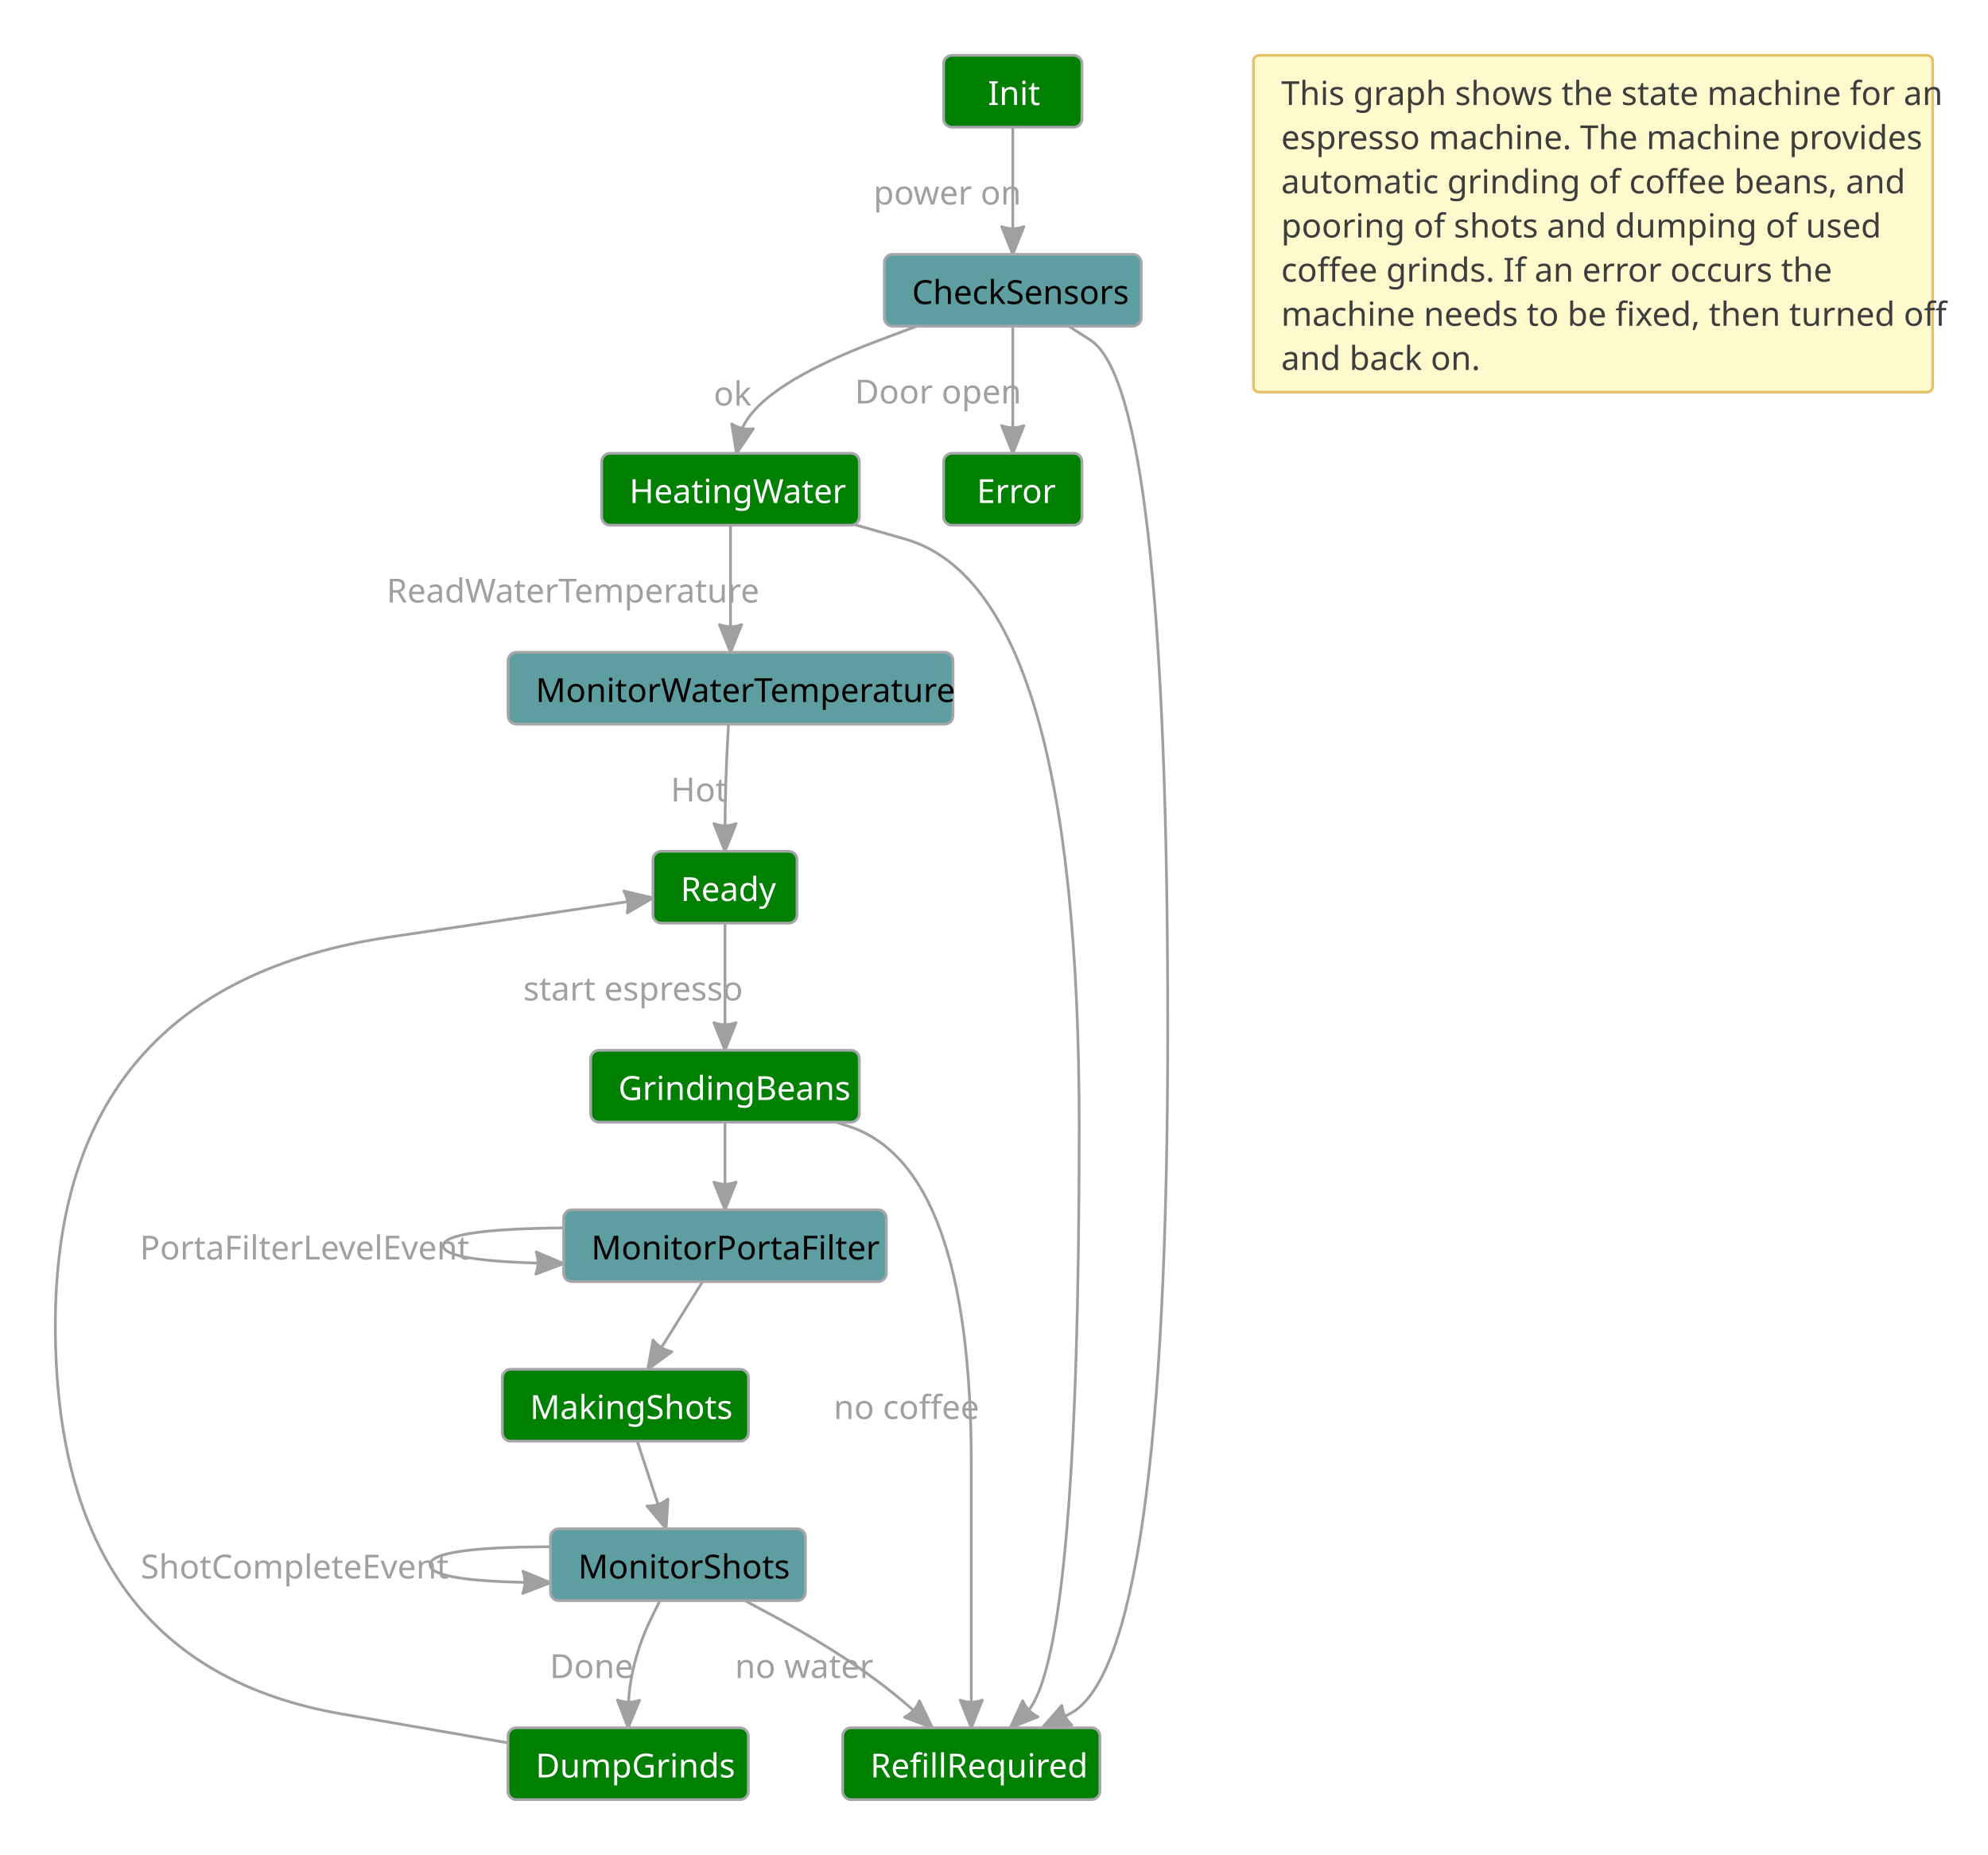
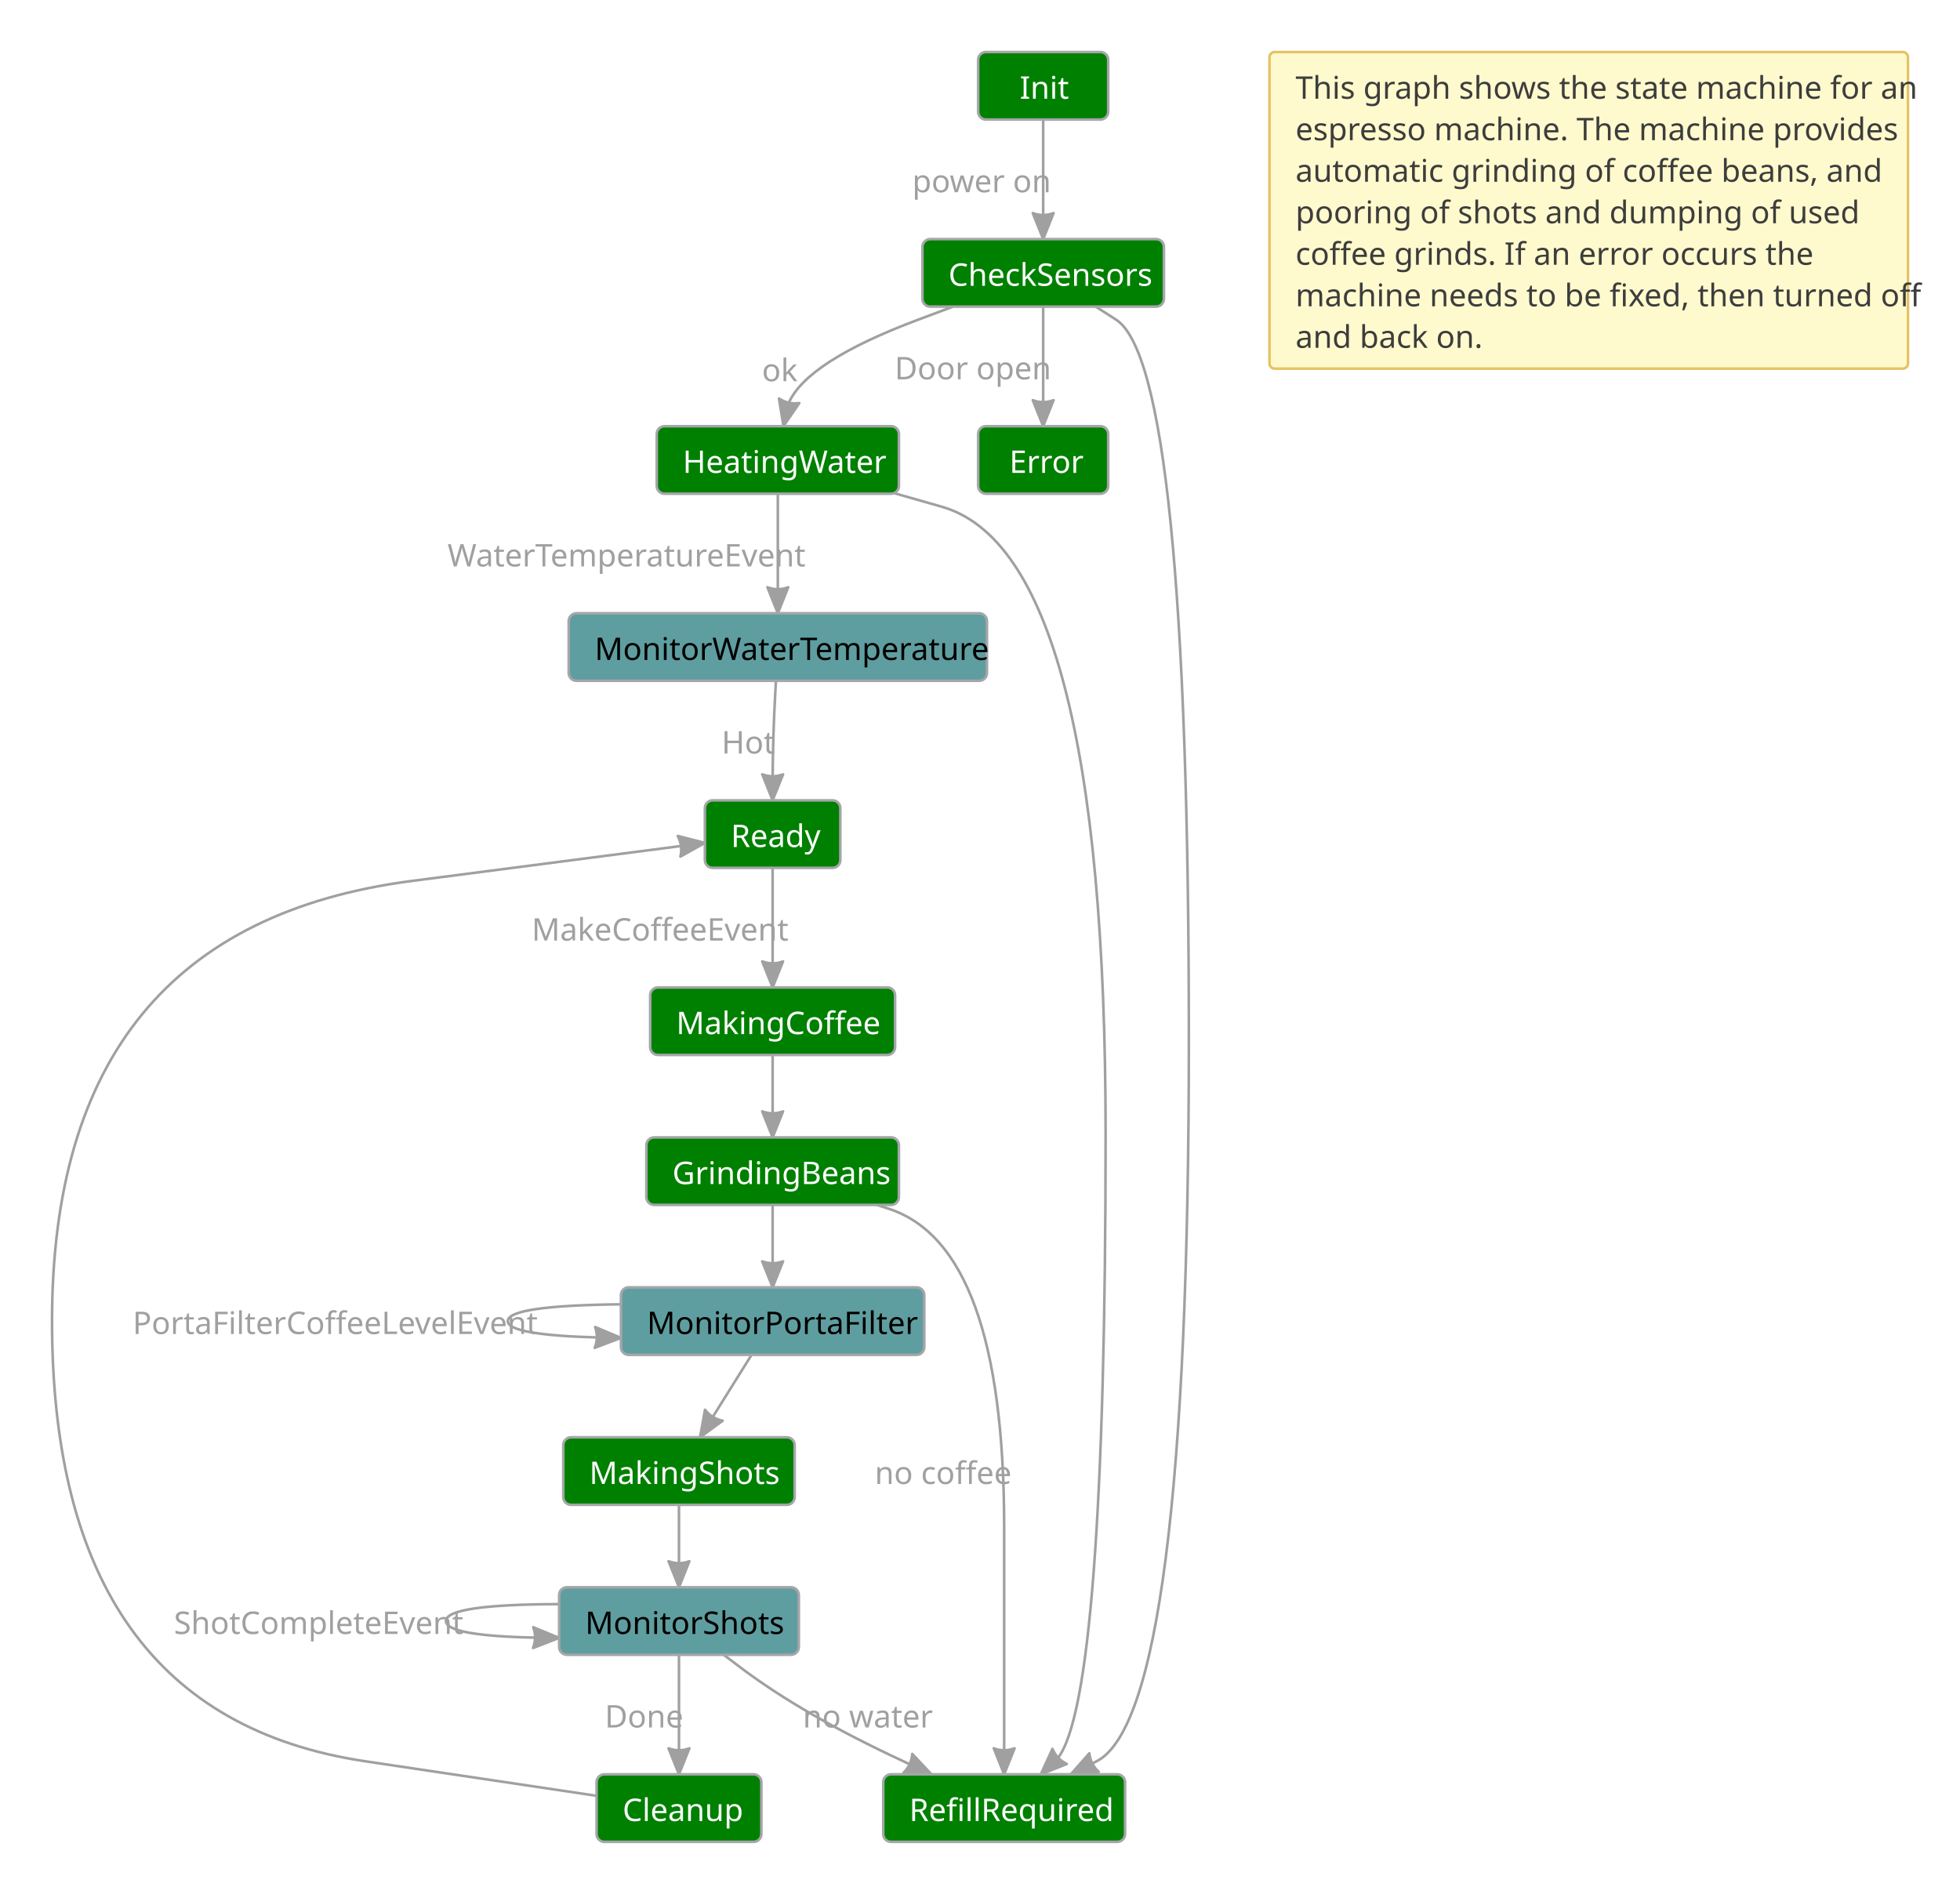
- <svg xmlns="http://www.w3.org/2000/svg" stroke-linecap="round" font-size="12" font-family="Segoe UI" width="718.43" height="670.423">
+ <svg xmlns="http://www.w3.org/2000/svg" stroke-linecap="round" font-size="12" font-family="Segoe UI" width="753.43" height="728.07">
  <defs />
-   <rect width="718.43" height="670.423" fill="#FFFFFF" />
+   <rect width="753.43" height="728.07" fill="#FFFFFF" />
  <g transform="translate(19,20)">
    <g id="CheckSensors-&gt;Error">
-       <path d="M 347,97.88 L 347,134.84" fill="none" stroke="#A0A0A0" stroke-width="1" />
-       <path d="M 347,143.84 L 351,133.84 C 348.333,134.84 345.667,134.84 343,133.84 z" fill="#A0A0A0" stroke="#A0A0A0" stroke-width="1" stroke-linejoin="round" />
-       <text x="289.917" y="125.83" fill="#A0A0A0">Door open</text>
+       <path d="M 382,97.88 L 382,134.84" fill="none" stroke="#A0A0A0" stroke-width="1" />
+       <path d="M 382,143.84 L 386,133.84 C 383.333,134.84 380.667,134.84 378,133.84 z" fill="#A0A0A0" stroke="#A0A0A0" stroke-width="1" stroke-linejoin="round" />
+       <text x="324.917" y="125.83" fill="#A0A0A0">Door open</text>
    </g>
    <g id="CheckSensors-&gt;HeatingWater">
-       <path d="M 312.348,97.88 L 299,102.88 C 270.367,113.606 253.743,124.331 249.129,135.057" fill="none" stroke="#A0A0A0" stroke-width="1" />
-       <path d="M 247.166,143.84 L 253.251,134.954 C 250.431,135.348 247.828,134.766 245.444,133.208 z" fill="#A0A0A0" stroke="#A0A0A0" stroke-width="1" stroke-linejoin="round" />
-       <text x="238.913" y="126.547" fill="#A0A0A0">ok</text>
+       <path d="M 347.348,97.88 L 334,102.88 C 305.367,113.606 288.743,124.331 284.129,135.057" fill="none" stroke="#A0A0A0" stroke-width="1" />
+       <path d="M 282.166,143.84 L 288.251,134.954 C 285.431,135.348 282.828,134.766 280.444,133.208 z" fill="#A0A0A0" stroke="#A0A0A0" stroke-width="1" stroke-linejoin="round" />
+       <text x="273.913" y="126.547" fill="#A0A0A0">ok</text>
    </g>
    <g id="CheckSensors-&gt;RefillRequired">
-       <path d="M 367.214,97.88 L 375,102.88 C 393.667,114.867 403,197.63 403,351.171 C 403,504.712 391.167,587.476 367.5,599.463 L 365.657,600.396" fill="none" stroke="#A0A0A0" stroke-width="1" />
-       <path d="M 357.628,604.463 L 368.356,603.513 C 366.259,601.585 365.054,599.207 364.742,596.376 z" fill="#A0A0A0" stroke="#A0A0A0" stroke-width="1" stroke-linejoin="round" />
+       <path d="M 402.214,97.88 L 410,102.88 C 428.667,114.867 438,207.238 438,379.995 C 438,552.752 426.167,645.123 402.5,657.11 L 400.657,658.044" fill="none" stroke="#A0A0A0" stroke-width="1" />
+       <path d="M 392.628,662.11 L 403.356,661.16 C 401.259,659.233 400.054,656.854 399.742,654.023 z" fill="#A0A0A0" stroke="#A0A0A0" stroke-width="1" stroke-linejoin="round" />
    </g>
    <g id="DumpGrinds-&gt;Ready">
-       <path d="M 164.572,609.898 L 104.5,599.463 C 35.5,587.476 1,540.672 1,459.051 C 1,377.43 41.333,330.627 122,318.64 L 208.056,305.852" fill="none" stroke="#A0A0A0" stroke-width="1" />
-       <path d="M 216.958,304.53 L 206.479,302.043 C 207.86,304.534 208.252,307.171 207.655,309.956 z" fill="#A0A0A0" stroke="#A0A0A0" stroke-width="1" stroke-linejoin="round" />
+       <path d="M 210.323,670.363 L 121.5,657.11 C 41.167,645.123 1,588.712 1,487.875 C 1,387.038 47.167,330.627 139.5,318.64 L 243.033,305.199" fill="none" stroke="#A0A0A0" stroke-width="1" />
+       <path d="M 251.958,304.041 L 241.527,301.361 C 242.862,303.877 243.205,306.522 242.557,309.295 z" fill="#A0A0A0" stroke="#A0A0A0" stroke-width="1" stroke-linejoin="round" />
    </g>
    <g id="GrindingBeans-&gt;MonitorPortaFilter">
-       <path d="M 243,385.56 L 243,408.248" fill="none" stroke="#A0A0A0" stroke-width="1" />
-       <path d="M 243,417.248 L 247,407.248 C 244.333,408.248 241.667,408.248 239,407.248 z" fill="#A0A0A0" stroke="#A0A0A0" stroke-width="1" stroke-linejoin="round" />
+       <path d="M 278,443.207 L 278,465.895" fill="none" stroke="#A0A0A0" stroke-width="1" />
+       <path d="M 278,474.895 L 282,464.895 C 279.333,465.895 276.667,465.895 274,464.895 z" fill="#A0A0A0" stroke="#A0A0A0" stroke-width="1" stroke-linejoin="round" />
    </g>
    <g id="GrindingBeans-&gt;RefillRequired">
-       <path d="M 283.079,385.56 L 287.5,386.992 C 317.167,396.6 332,437.41 332,509.423 L 332,595.462" fill="none" stroke="#A0A0A0" stroke-width="1" />
-       <path d="M 332,604.463 L 336,594.463 C 333.333,595.462 330.667,595.462 328,594.463 z" fill="#A0A0A0" stroke="#A0A0A0" stroke-width="1" stroke-linejoin="round" />
-       <text x="282.253" y="492.845" fill="#A0A0A0">no coffee</text>
+       <path d="M 318.079,443.207 L 322.5,444.639 C 352.167,454.247 367,495.058 367,567.071 L 367,653.11" fill="none" stroke="#A0A0A0" stroke-width="1" />
+       <path d="M 367,662.11 L 371,652.11 C 368.333,653.11 365.667,653.11 363,652.11 z" fill="#A0A0A0" stroke="#A0A0A0" stroke-width="1" stroke-linejoin="round" />
+       <text x="317.253" y="550.493" fill="#A0A0A0">no coffee</text>
    </g>
    <g id="HeatingWater-&gt;MonitorWaterTemperature">
-       <path d="M 245,169.8 L 245,206.76" fill="none" stroke="#A0A0A0" stroke-width="1" />
-       <path d="M 245,215.76 L 249,205.76 C 246.333,206.76 243.667,206.76 241,205.76 z" fill="#A0A0A0" stroke="#A0A0A0" stroke-width="1" stroke-linejoin="round" />
-       <text x="120.713" y="197.75" fill="#A0A0A0">ReadWaterTemperature</text>
+       <path d="M 280,169.8 L 280,206.76" fill="none" stroke="#A0A0A0" stroke-width="1" />
+       <path d="M 280,215.76 L 284,205.76 C 281.333,206.76 278.667,206.76 276,205.76 z" fill="#A0A0A0" stroke="#A0A0A0" stroke-width="1" stroke-linejoin="round" />
+       <text x="153.04" y="197.75" fill="#A0A0A0">WaterTemperatureEvent</text>
    </g>
    <g id="HeatingWater-&gt;RefillRequired">
-       <path d="M 289.69,169.574 L 308,174.8 C 350,186.787 371,257.564 371,387.131 C 371,512.949 364.871,583.33 352.612,598.274" fill="none" stroke="#A0A0A0" stroke-width="1" />
-       <path d="M 346.077,604.463 L 356.089,600.491 C 353.529,599.242 351.695,597.306 350.588,594.682 z" fill="#A0A0A0" stroke="#A0A0A0" stroke-width="1" stroke-linejoin="round" />
+       <path d="M 324.69,169.574 L 343,174.8 C 385,186.787 406,267.172 406,415.955 C 406,560.474 399.867,640.459 387.602,655.911" fill="none" stroke="#A0A0A0" stroke-width="1" />
+       <path d="M 381.077,662.11 L 391.082,658.122 C 388.52,656.877 386.683,654.944 385.572,652.322 z" fill="#A0A0A0" stroke="#A0A0A0" stroke-width="1" stroke-linejoin="round" />
    </g>
    <g id="Init-&gt;CheckSensors">
-       <path d="M 347,25.96 L 347,62.92" fill="none" stroke="#A0A0A0" stroke-width="1" />
-       <path d="M 347,71.92 L 351,61.92 C 348.333,62.92 345.667,62.92 343,61.92 z" fill="#A0A0A0" stroke="#A0A0A0" stroke-width="1" stroke-linejoin="round" />
-       <text x="296.687" y="53.91" fill="#A0A0A0">power on</text>
+       <path d="M 382,25.96 L 382,62.92" fill="none" stroke="#A0A0A0" stroke-width="1" />
+       <path d="M 382,71.92 L 386,61.92 C 383.333,62.92 380.667,62.92 378,61.92 z" fill="#A0A0A0" stroke="#A0A0A0" stroke-width="1" stroke-linejoin="round" />
+       <text x="331.687" y="53.91" fill="#A0A0A0">power on</text>
    </g>
    <g id="MakingShots-&gt;MonitorShots">
-       <path d="M 211.278,500.855 L 218.905,523.995" fill="none" stroke="#A0A0A0" stroke-width="1" />
-       <path d="M 221.722,532.543 L 222.391,521.793 C 220.171,523.577 217.638,524.412 214.793,524.297 z" fill="#A0A0A0" stroke="#A0A0A0" stroke-width="1" stroke-linejoin="round" />
+       <path d="M 242,558.503 L 242,581.19" fill="none" stroke="#A0A0A0" stroke-width="1" />
+       <path d="M 242,590.19 L 246,580.19 C 243.333,581.19 240.667,581.19 238,580.19 z" fill="#A0A0A0" stroke="#A0A0A0" stroke-width="1" stroke-linejoin="round" />
    </g>
    <g id="MonitorPortaFilter-&gt;MakingShots">
-       <path d="M 234.894,443.207 L 219.873,467.261" fill="none" stroke="#A0A0A0" stroke-width="1" />
-       <path d="M 215.106,474.895 L 223.795,468.532 C 221.004,467.967 218.742,466.555 217.01,464.294 z" fill="#A0A0A0" stroke="#A0A0A0" stroke-width="1" stroke-linejoin="round" />
+       <path d="M 269.894,500.855 L 254.873,524.909" fill="none" stroke="#A0A0A0" stroke-width="1" />
+       <path d="M 250.106,532.543 L 258.795,526.179 C 256.004,525.615 253.742,524.203 252.01,521.942 z" fill="#A0A0A0" stroke="#A0A0A0" stroke-width="1" stroke-linejoin="round" />
    </g>
    <g id="MonitorPortaFilter-&gt;MonitorPortaFilter">
-       <path d="M 184.692,423.775 C 155.692,424.077 141.192,426.228 141.192,430.228 C 141.192,433.79 152.692,435.885 175.693,436.515" fill="none" stroke="#A0A0A0" stroke-width="1" />
-       <path d="M 184.692,436.68 L 174.767,432.497 C 175.718,435.182 175.669,437.848 174.62,440.496 z" fill="#A0A0A0" stroke="#A0A0A0" stroke-width="1" stroke-linejoin="round" />
-       <text x="31.542" y="435.198" fill="#A0A0A0">PortaFilterLevelEvent</text>
+       <path d="M 219.692,481.422 C 190.692,481.724 176.192,483.875 176.192,487.875 C 176.192,491.437 187.692,493.533 210.693,494.162" fill="none" stroke="#A0A0A0" stroke-width="1" />
+       <path d="M 219.692,494.328 L 209.767,490.145 C 210.718,492.829 210.669,495.495 209.62,498.143 z" fill="#A0A0A0" stroke="#A0A0A0" stroke-width="1" stroke-linejoin="round" />
+       <text x="32.015" y="492.845" fill="#A0A0A0">PortaFilterCoffeeLevelEvent</text>
    </g>
    <g id="MonitorShots-&gt;DumpGrinds">
-       <path d="M 219.503,558.503 L 217,563.503 C 211.667,574.156 208.704,584.81 208.111,595.463" fill="none" stroke="#A0A0A0" stroke-width="1" />
-       <path d="M 208,604.463 L 212.123,594.513 C 209.445,595.48 206.778,595.447 204.124,594.414 z" fill="#A0A0A0" stroke="#A0A0A0" stroke-width="1" stroke-linejoin="round" />
-       <text x="179.678" y="586.478" fill="#A0A0A0">Done</text>
+       <path d="M 242,616.15 L 242,653.11" fill="none" stroke="#A0A0A0" stroke-width="1" />
+       <path d="M 242,662.11 L 246,652.11 C 243.333,653.11 240.667,653.11 238,652.11 z" fill="#A0A0A0" stroke="#A0A0A0" stroke-width="1" stroke-linejoin="round" />
+       <text x="213.49" y="644.1" fill="#A0A0A0">Done</text>
+     </g>
+     <g id="MonitorShots-&gt;MonitorShots">
+       <path d="M 195.937,596.681 C 166.937,596.743 152.437,598.906 152.437,603.17 C 152.437,606.968 163.937,609.099 186.937,609.563" fill="none" stroke="#A0A0A0" stroke-width="1" />
+       <path d="M 195.937,609.659 L 185.98,605.553 C 186.951,608.23 186.923,610.896 185.895,613.552 z" fill="#A0A0A0" stroke="#A0A0A0" stroke-width="1" stroke-linejoin="round" />
+       <text x="47.85" y="608.14" fill="#A0A0A0">ShotCompleteEvent</text>
    </g>
    <g id="MonitorShots-&gt;RefillRequired">
-       <path d="M 250.184,558.503 L 259.5,563.503 C 281.154,575.124 298.42,586.746 311.3,598.368" fill="none" stroke="#A0A0A0" stroke-width="1" />
-       <path d="M 317.923,604.463 L 313.273,594.748 C 312.203,597.387 310.397,599.349 307.856,600.634 z" fill="#A0A0A0" stroke="#A0A0A0" stroke-width="1" stroke-linejoin="round" />
-       <text x="246.597" y="586.453" fill="#A0A0A0">no water</text>
-     </g>
-     <g id="MonitorShots-&gt;MonitorShots">
-       <path d="M 179.937,539.034 C 150.937,539.095 136.437,541.258 136.437,545.523 C 136.437,549.32 147.937,551.451 170.937,551.915" fill="none" stroke="#A0A0A0" stroke-width="1" />
-       <path d="M 179.937,552.011 L 169.98,547.905 C 170.951,550.582 170.923,553.249 169.895,555.905 z" fill="#A0A0A0" stroke="#A0A0A0" stroke-width="1" stroke-linejoin="round" />
-       <text x="31.85" y="550.493" fill="#A0A0A0">ShotCompleteEvent</text>
+       <path d="M 259.18,616.15 L 265.798,621.15 C 281.664,633.137 302.497,645.123 328.298,657.11 L 330.899,658.318" fill="none" stroke="#A0A0A0" stroke-width="1" />
+       <path d="M 339.061,662.11 L 331.677,654.269 C 331.46,657.109 330.337,659.527 328.306,661.524 z" fill="#A0A0A0" stroke="#A0A0A0" stroke-width="1" stroke-linejoin="round" />
+       <text x="289.597" y="644.1" fill="#A0A0A0">no water</text>
    </g>
    <g id="MonitorWaterTemperature-&gt;Ready">
-       <path d="M 244.278,241.72 L 244,246.72 C 243.407,257.373 243.078,268.027 243.012,278.68" fill="none" stroke="#A0A0A0" stroke-width="1" />
-       <path d="M 243,287.68 L 247.014,277.686 C 244.346,278.682 241.679,278.678 239.014,277.675 z" fill="#A0A0A0" stroke="#A0A0A0" stroke-width="1" stroke-linejoin="round" />
-       <text x="223.383" y="269.67" fill="#A0A0A0">Hot</text>
+       <path d="M 279.278,241.72 L 279,246.72 C 278.407,257.373 278.078,268.027 278.012,278.68" fill="none" stroke="#A0A0A0" stroke-width="1" />
+       <path d="M 278,287.68 L 282.014,277.686 C 279.346,278.682 276.679,278.678 274.014,277.675 z" fill="#A0A0A0" stroke="#A0A0A0" stroke-width="1" stroke-linejoin="round" />
+       <text x="258.383" y="269.67" fill="#A0A0A0">Hot</text>
    </g>
-     <g id="Ready-&gt;GrindingBeans">
-       <path d="M 243,313.64 L 243,350.6" fill="none" stroke="#A0A0A0" stroke-width="1" />
-       <path d="M 243,359.6 L 247,349.6 C 244.333,350.6 241.667,350.6 239,349.6 z" fill="#A0A0A0" stroke="#A0A0A0" stroke-width="1" stroke-linejoin="round" />
-       <text x="170.117" y="341.59" fill="#A0A0A0">start espresso</text>
+     <g id="Ready-&gt;MakingCoffee">
+       <path d="M 278,313.64 L 278,350.6" fill="none" stroke="#A0A0A0" stroke-width="1" />
+       <path d="M 278,359.6 L 282,349.6 C 279.333,350.6 276.667,350.6 274,349.6 z" fill="#A0A0A0" stroke="#A0A0A0" stroke-width="1" stroke-linejoin="round" />
+       <text x="185.4" y="341.59" fill="#A0A0A0">MakeCoffeeEvent</text>
+     </g>
+     <g id="MakingCoffee-&gt;GrindingBeans">
+       <path d="M 278,385.56 L 278,408.248" fill="none" stroke="#A0A0A0" stroke-width="1" />
+       <path d="M 278,417.248 L 282,407.248 C 279.333,408.248 276.667,408.248 274,407.248 z" fill="#A0A0A0" stroke="#A0A0A0" stroke-width="1" stroke-linejoin="round" />
    </g>
    <g id="CheckSensors">
-       <rect x="300.583" y="71.92" rx="3" ry="3" width="92.833" height="25.96" fill="#5F9EA0" stroke="#A5A6A9" stroke-width="1" />
-       <text x="310.583" y="89.87" fill="#000000">CheckSensors</text>
+       <rect x="335.583" y="71.92" rx="3" ry="3" width="92.833" height="25.96" fill="#008000" stroke="#A5A6A9" stroke-width="1" />
+       <text x="345.583" y="89.87" fill="#FFFFFF">CheckSensors</text>
    </g>
    <g id="DumpGrinds">
-       <rect x="164.572" y="604.463" rx="3" ry="3" width="86.857" height="25.96" fill="#008000" stroke="#A5A6A9" stroke-width="1" />
-       <text x="174.572" y="622.413" fill="#FFFFFF">DumpGrinds</text>
+       <rect x="210.323" y="662.11" rx="3" ry="3" width="63.353" height="25.96" fill="#008000" stroke="#A5A6A9" stroke-width="1" />
+       <text x="220.323" y="680.06" fill="#FFFFFF">Cleanup</text>
    </g>
    <g id="Error">
-       <rect x="322" y="143.84" rx="3" ry="3" width="50" height="25.96" fill="#008000" stroke="#A5A6A9" stroke-width="1" />
-       <text x="334" y="161.79" fill="#FFFFFF">Error</text>
+       <rect x="357" y="143.84" rx="3" ry="3" width="50" height="25.96" fill="#008000" stroke="#A5A6A9" stroke-width="1" />
+       <text x="369" y="161.79" fill="#FFFFFF">Error</text>
    </g>
    <g id="GrindingBeans">
-       <rect x="194.46" y="359.6" rx="3" ry="3" width="97.08" height="25.96" fill="#008000" stroke="#A5A6A9" stroke-width="1" />
-       <text x="204.46" y="377.55" fill="#FFFFFF">GrindingBeans</text>
+       <rect x="229.46" y="417.248" rx="3" ry="3" width="97.08" height="25.96" fill="#008000" stroke="#A5A6A9" stroke-width="1" />
+       <text x="239.46" y="435.198" fill="#FFFFFF">GrindingBeans</text>
    </g>
    <g id="HeatingWater">
-       <rect x="198.452" y="143.84" rx="3" ry="3" width="93.097" height="25.96" fill="#008000" stroke="#A5A6A9" stroke-width="1" />
-       <text x="208.452" y="161.79" fill="#FFFFFF">HeatingWater</text>
+       <rect x="233.452" y="143.84" rx="3" ry="3" width="93.097" height="25.96" fill="#008000" stroke="#A5A6A9" stroke-width="1" />
+       <text x="243.452" y="161.79" fill="#FFFFFF">HeatingWater</text>
    </g>
    <g id="Init">
-       <rect x="322" rx="3" ry="3" width="50" height="25.96" fill="#008000" stroke="#A5A6A9" stroke-width="1" />
-       <text x="338" y="17.95" fill="#FFFFFF">Init</text>
+       <rect x="357" rx="3" ry="3" width="50" height="25.96" fill="#008000" stroke="#A5A6A9" stroke-width="1" />
+       <text x="373" y="17.95" fill="#FFFFFF">Init</text>
    </g>
    <g id="MakingShots">
-       <rect x="162.518" y="474.895" rx="3" ry="3" width="88.963" height="25.96" fill="#008000" stroke="#A5A6A9" stroke-width="1" />
-       <text x="172.518" y="492.845" fill="#FFFFFF">MakingShots</text>
+       <rect x="197.518" y="532.543" rx="3" ry="3" width="88.963" height="25.96" fill="#008000" stroke="#A5A6A9" stroke-width="1" />
+       <text x="207.518" y="550.493" fill="#FFFFFF">MakingShots</text>
    </g>
    <g id="MonitorPortaFilter">
-       <rect x="184.692" y="417.248" rx="3" ry="3" width="116.617" height="25.96" fill="#5F9EA0" stroke="#A5A6A9" stroke-width="1" />
-       <text x="194.692" y="435.198" fill="#000000">MonitorPortaFilter</text>
+       <rect x="219.692" y="474.895" rx="3" ry="3" width="116.617" height="25.96" fill="#5F9EA0" stroke="#A5A6A9" stroke-width="1" />
+       <text x="229.692" y="492.845" fill="#000000">MonitorPortaFilter</text>
    </g>
    <g id="MonitorShots">
-       <rect x="179.937" y="532.543" rx="3" ry="3" width="92.127" height="25.96" fill="#5F9EA0" stroke="#A5A6A9" stroke-width="1" />
-       <text x="189.937" y="550.493" fill="#000000">MonitorShots</text>
+       <rect x="195.937" y="590.19" rx="3" ry="3" width="92.127" height="25.96" fill="#5F9EA0" stroke="#A5A6A9" stroke-width="1" />
+       <text x="205.937" y="608.14" fill="#000000">MonitorShots</text>
    </g>
    <g id="MonitorWaterTemperature">
-       <rect x="164.608" y="215.76" rx="3" ry="3" width="160.783" height="25.96" fill="#5F9EA0" stroke="#A5A6A9" stroke-width="1" />
-       <text x="174.608" y="233.71" fill="#000000">MonitorWaterTemperature</text>
+       <rect x="199.608" y="215.76" rx="3" ry="3" width="160.783" height="25.96" fill="#5F9EA0" stroke="#A5A6A9" stroke-width="1" />
+       <text x="209.608" y="233.71" fill="#000000">MonitorWaterTemperature</text>
    </g>
    <g id="Ready">
-       <rect x="216.958" y="287.68" rx="3" ry="3" width="52.083" height="25.96" fill="#008000" stroke="#A5A6A9" stroke-width="1" />
-       <text x="226.958" y="305.63" fill="#FFFFFF">Ready</text>
+       <rect x="251.958" y="287.68" rx="3" ry="3" width="52.083" height="25.96" fill="#008000" stroke="#A5A6A9" stroke-width="1" />
+       <text x="261.958" y="305.63" fill="#FFFFFF">Ready</text>
    </g>
    <g id="RefillRequired">
-       <rect x="285.518" y="604.463" rx="3" ry="3" width="92.963" height="25.96" fill="#008000" stroke="#A5A6A9" stroke-width="1" />
-       <text x="295.518" y="622.413" fill="#FFFFFF">RefillRequired</text>
+       <rect x="320.518" y="662.11" rx="3" ry="3" width="92.963" height="25.96" fill="#008000" stroke="#A5A6A9" stroke-width="1" />
+       <text x="330.518" y="680.06" fill="#FFFFFF">RefillRequired</text>
    </g>
    <g id="bf4cf081-9525-4721-8b31-523f7f3113e31">
-       <rect x="434" rx="2" ry="2" width="245.43" height="121.72" fill="#FFFACD" stroke="#E5C365" stroke-width="1" />
+       <rect x="469" rx="2" ry="2" width="245.43" height="121.72" fill="#FFFACD" stroke="#E5C365" stroke-width="1" />
      <g>
-         <text x="444" y="17.95" fill="#3D3D3D">This graph shows the state machine for an </text>
-         <text x="444" y="33.91" fill="#3D3D3D">espresso machine.  The machine provides </text>
-         <text x="444" y="49.87" fill="#3D3D3D">automatic grinding of coffee beans, and </text>
-         <text x="444" y="65.83" fill="#3D3D3D">pooring of shots and dumping of used </text>
-         <text x="444" y="81.79" fill="#3D3D3D">coffee grinds. If an error occurs the </text>
-         <text x="444" y="97.75" fill="#3D3D3D">machine needs to be fixed, then turned off </text>
-         <text x="444" y="113.71" fill="#3D3D3D">and back on.</text>
+         <text x="479" y="17.95" fill="#3D3D3D">This graph shows the state machine for an </text>
+         <text x="479" y="33.91" fill="#3D3D3D">espresso machine.  The machine provides </text>
+         <text x="479" y="49.87" fill="#3D3D3D">automatic grinding of coffee beans, and </text>
+         <text x="479" y="65.83" fill="#3D3D3D">pooring of shots and dumping of used </text>
+         <text x="479" y="81.79" fill="#3D3D3D">coffee grinds. If an error occurs the </text>
+         <text x="479" y="97.75" fill="#3D3D3D">machine needs to be fixed, then turned off </text>
+         <text x="479" y="113.71" fill="#3D3D3D">and back on.</text>
      </g>
+     </g>
+     <g id="MakingCoffee">
+       <rect x="230.932" y="359.6" rx="3" ry="3" width="94.137" height="25.96" fill="#008000" stroke="#A5A6A9" stroke-width="1" />
+       <text x="240.932" y="377.55" fill="#FFFFFF">MakingCoffee</text>
    </g>
  </g>
</svg>
